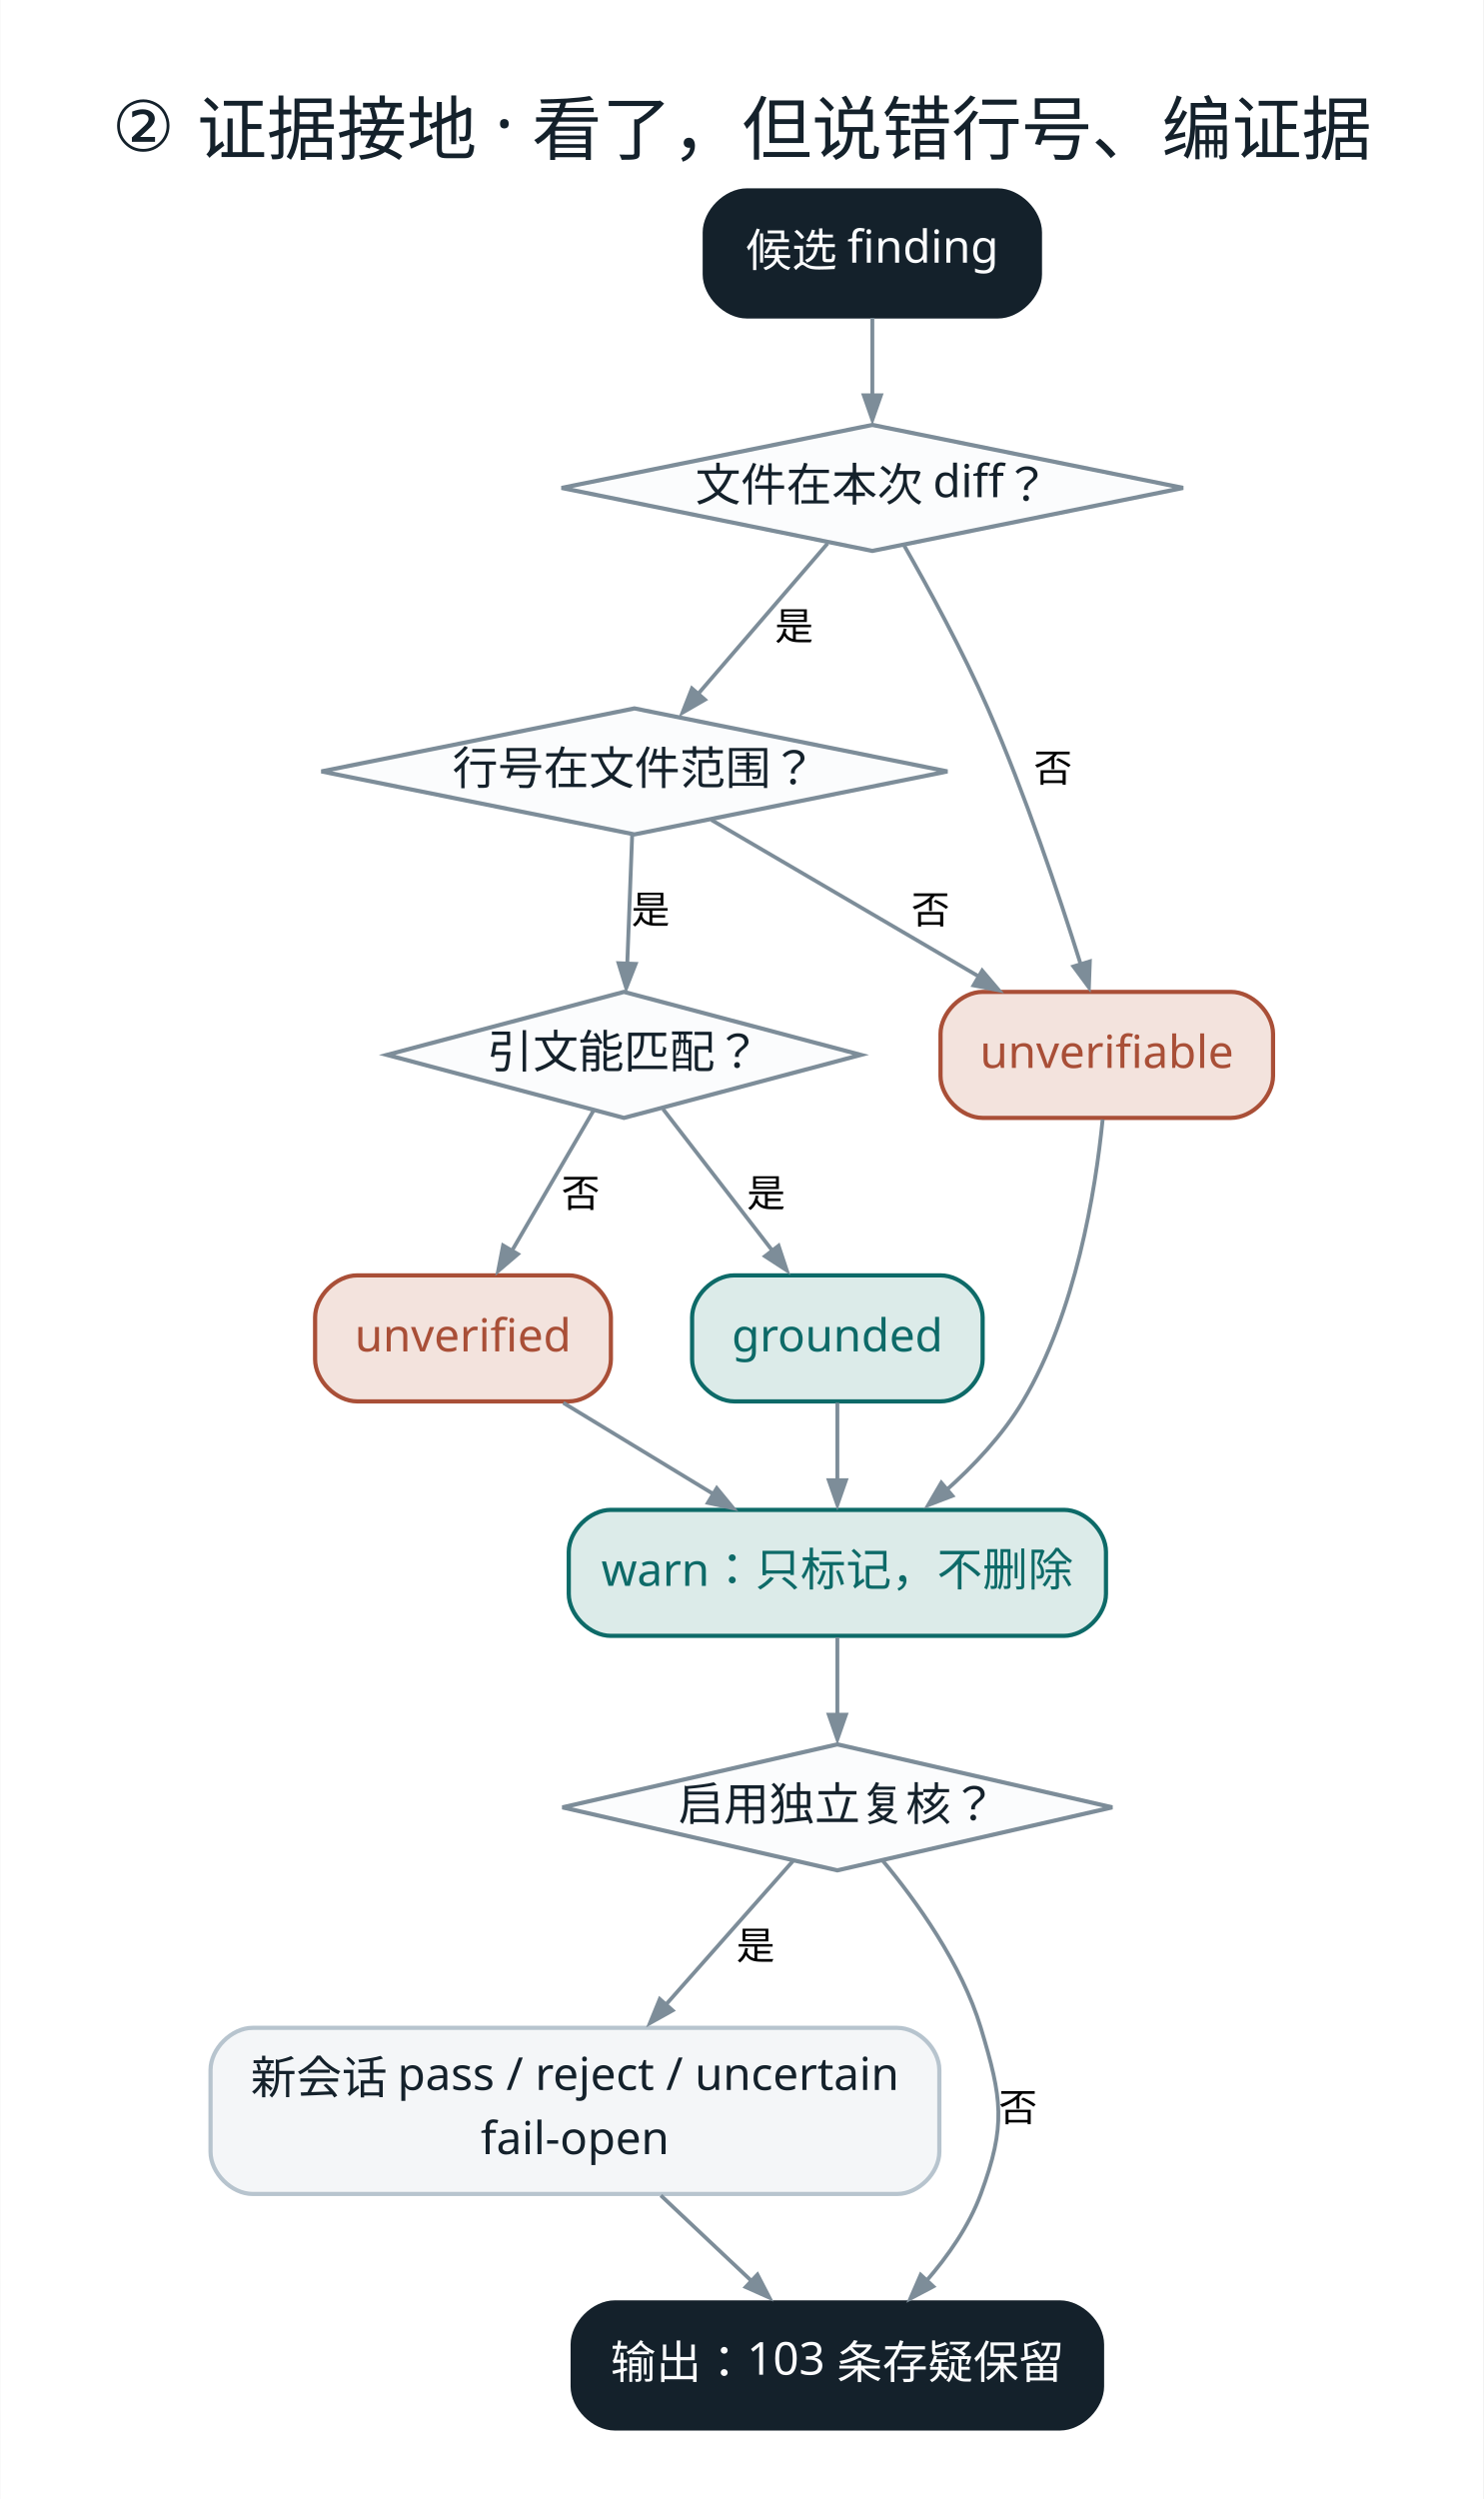
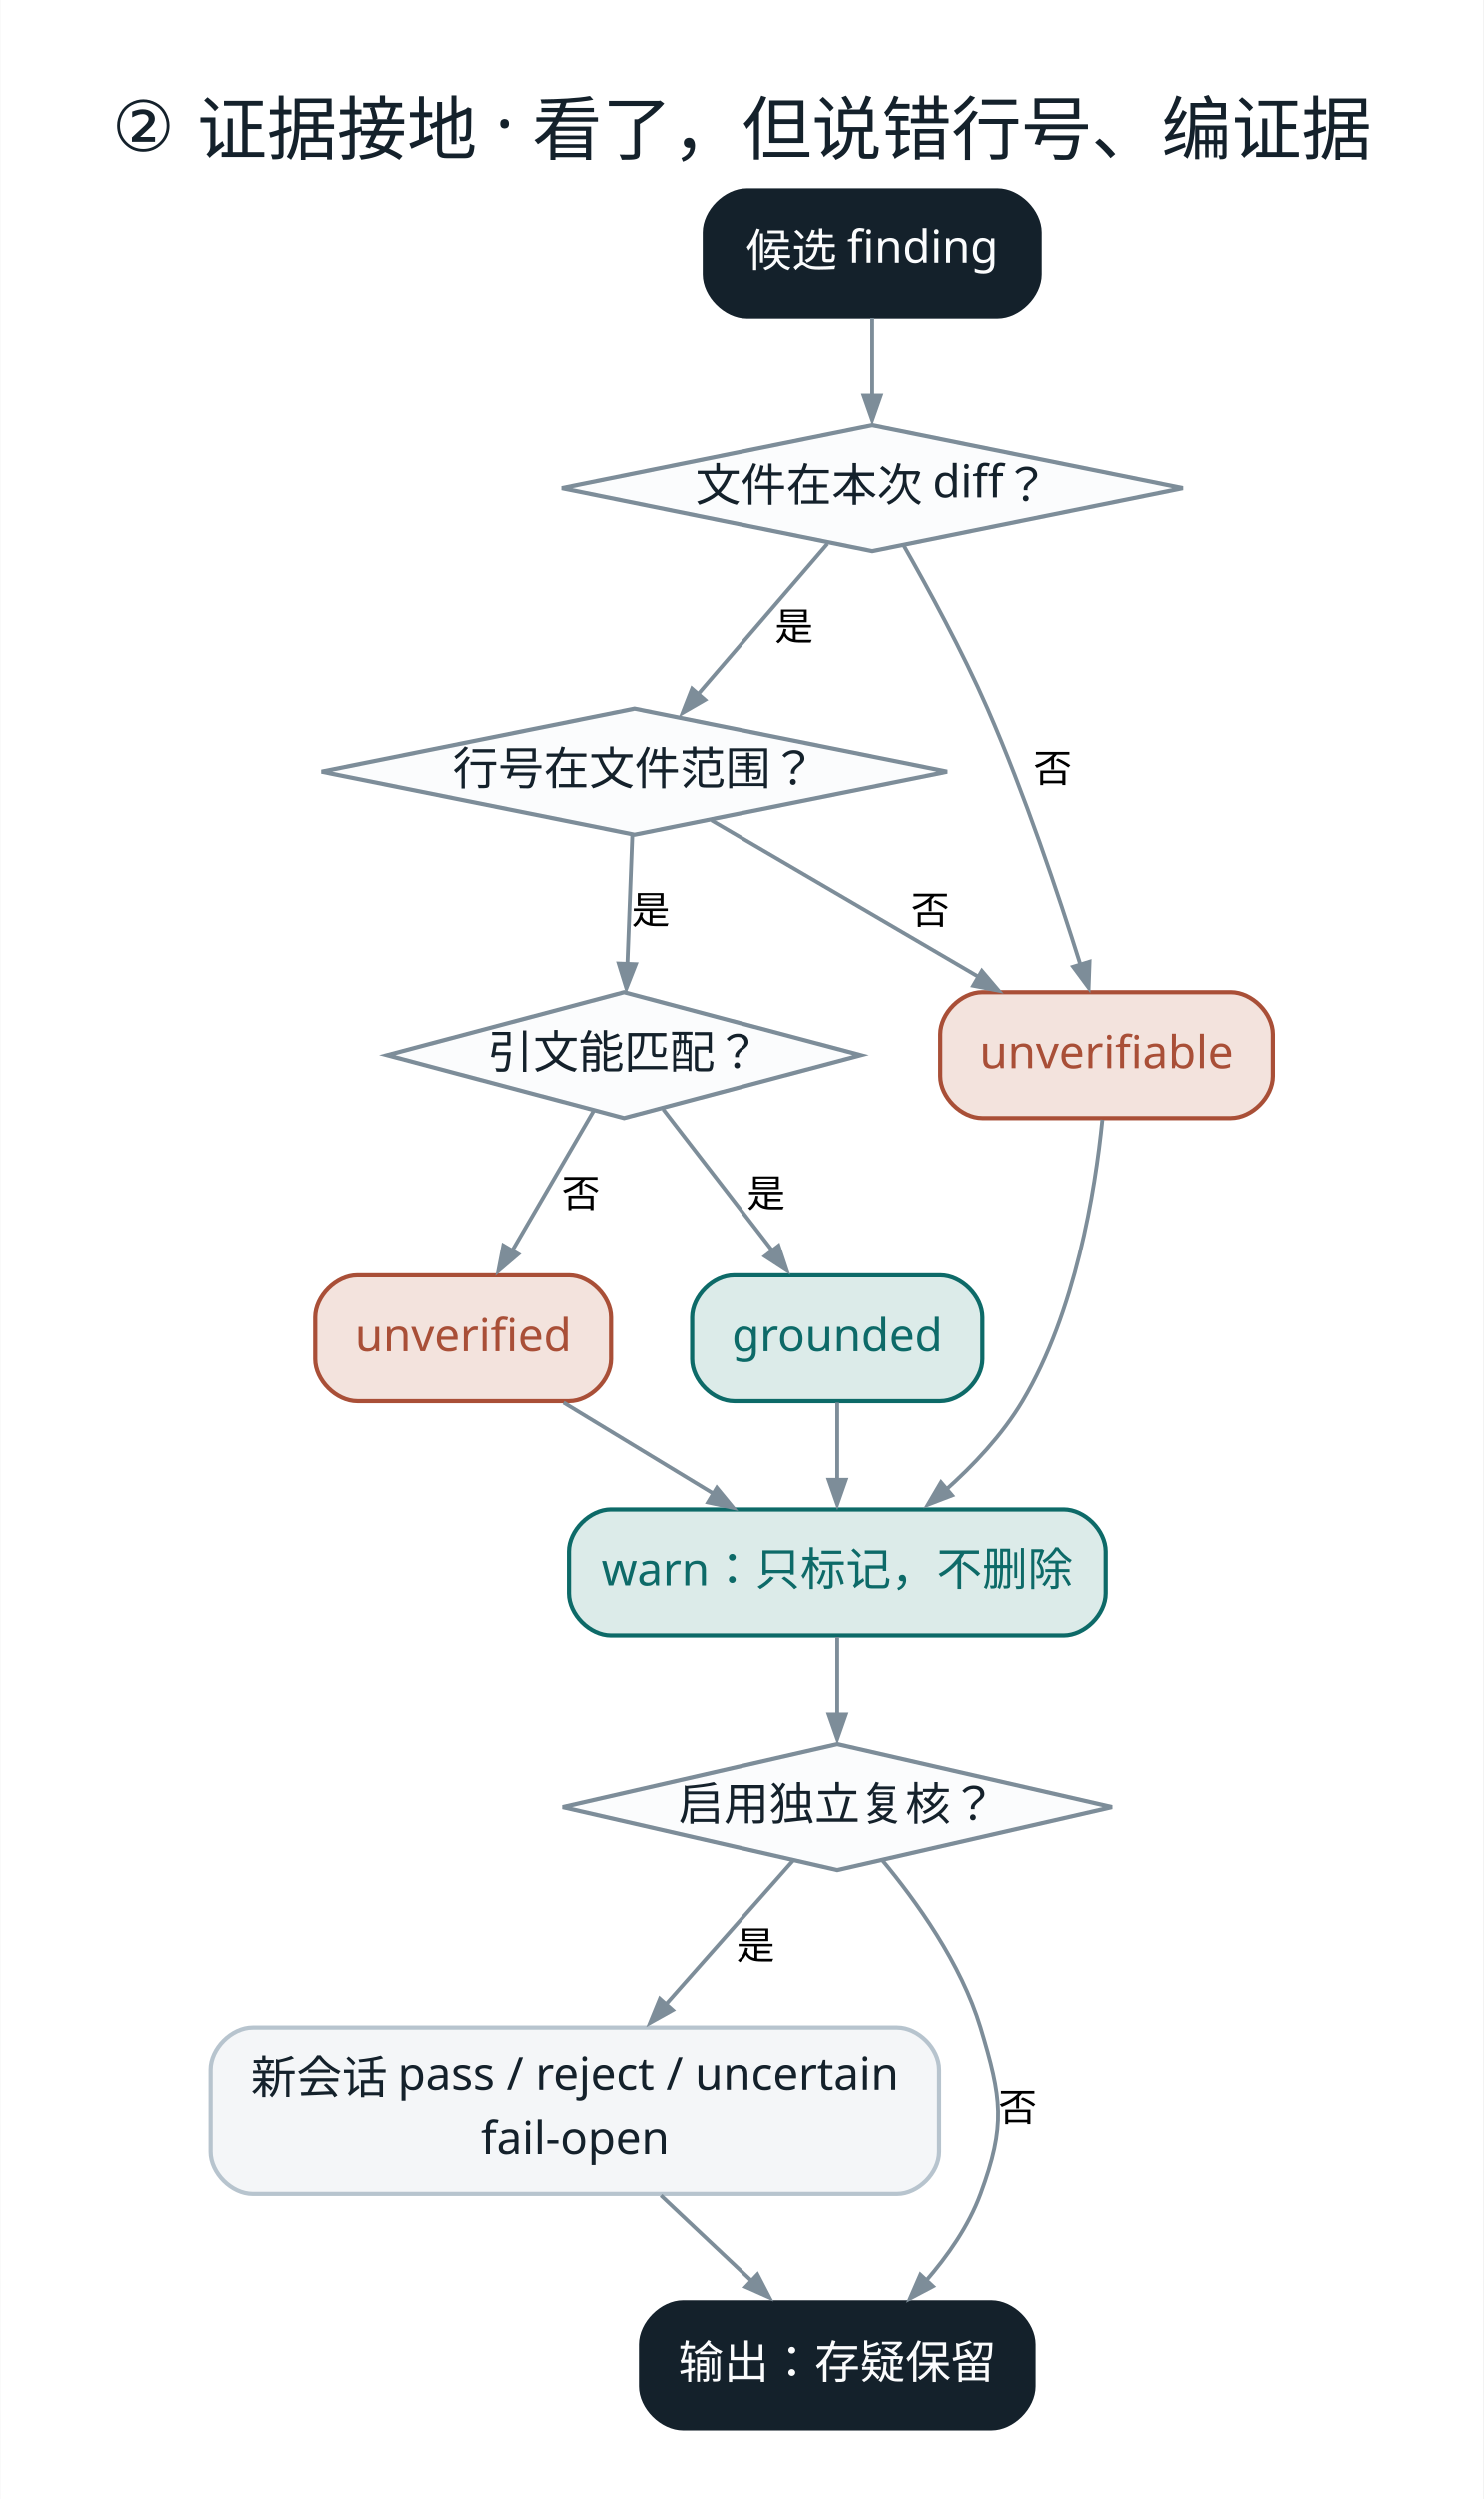
<svg xmlns="http://www.w3.org/2000/svg" width="424pt" height="714pt" viewBox="0.00 0.00 423.81 714.03">
  <g id="graph0" class="graph" transform="scale(1 1) rotate(0) translate(20.16 693.87)">
    <polygon fill="#ffffff" stroke="none" points="-20.16,20.16 -20.16,-693.87 403.65,-693.87 403.65,20.16 -20.16,20.16" />
    <text text-anchor="middle" x="191.74" y="-650.71" font-family="Microsoft YaHei" font-size="20.00" fill="#14212b">② 证据接地 · 看了，但说错行号、编证据</text>
    <g id="node1" class="node">
      <path fill="#14212b" stroke="#14212b" stroke-width="1.2" d="M264.95,-639.46C264.95,-639.46 193.16,-639.46 193.16,-639.46 187.16,-639.46 181.16,-633.46 181.16,-627.46 181.16,-627.46 181.16,-615.46 181.16,-615.46 181.16,-609.46 187.16,-603.46 193.16,-603.46 193.16,-603.46 264.95,-603.46 264.95,-603.46 270.95,-603.46 276.95,-609.46 276.95,-615.46 276.95,-615.46 276.95,-627.46 276.95,-627.46 276.95,-633.46 270.95,-639.46 264.95,-639.46" />
      <text text-anchor="middle" x="229.06" y="-617.74" font-family="Microsoft YaHei" font-size="13.00" fill="#fbfcfd">候选 finding</text>
    </g>
    <g id="node2" class="node">
      <polygon fill="#fbfcfd" stroke="#7d8d99" stroke-width="1.2" points="229.06,-572.46 140.24,-554.46 229.06,-536.46 317.87,-554.46 229.06,-572.46" />
      <text text-anchor="middle" x="229.06" y="-550.74" font-family="Microsoft YaHei" font-size="13.00" fill="#14212b">文件在本次 diff？</text>
    </g>
    <g id="edge1" class="edge">
      <path fill="none" stroke="#7d8d99" stroke-width="1.1" d="M229.06,-603.04C229.06,-596.19 229.06,-588.2 229.06,-580.73" />
      <polygon fill="#7d8d99" stroke="#7d8d99" stroke-width="1.1" points="231.51,-580.93 229.06,-573.93 226.61,-580.93 231.51,-580.93" />
    </g>
    <g id="node3" class="node">
      <polygon fill="#fbfcfd" stroke="#7d8d99" stroke-width="1.2" points="161.06,-491.46 71.6,-473.46 161.06,-455.46 250.51,-473.46 161.06,-491.46" />
      <text text-anchor="middle" x="161.06" y="-469.74" font-family="Microsoft YaHei" font-size="13.00" fill="#14212b">行号在文件范围？</text>
    </g>
    <g id="edge3" class="edge">
      <path fill="none" stroke="#7d8d99" stroke-width="1.1" d="M216.27,-538.6C205.72,-526.35 190.65,-508.84 178.92,-495.21" />
      <polygon fill="#7d8d99" stroke="#7d8d99" stroke-width="1.1" points="181.21,-493.96 174.79,-490.25 177.5,-497.16 181.21,-493.96" />
      <text text-anchor="middle" x="206.68" y="-511.01" font-family="Microsoft YaHei" font-size="11.00">是</text>
    </g>
    <g id="node5" class="node">
      <path fill="#f3e3dd" stroke="#a94f37" stroke-width="1.2" d="M331.58,-410.46C331.58,-410.46 260.54,-410.46 260.54,-410.46 254.54,-410.46 248.54,-404.46 248.54,-398.46 248.54,-398.46 248.54,-386.46 248.54,-386.46 248.54,-380.46 254.54,-374.46 260.54,-374.46 260.54,-374.46 331.58,-374.46 331.58,-374.46 337.58,-374.46 343.58,-380.46 343.58,-386.46 343.58,-386.46 343.58,-398.46 343.58,-398.46 343.58,-404.46 337.58,-410.46 331.58,-410.46" />
      <text text-anchor="middle" x="296.06" y="-388.74" font-family="Microsoft YaHei" font-size="13.00" fill="#a94f37">unverifiable</text>
    </g>
    <g id="edge2" class="edge">
      <path fill="none" stroke="#7d8d99" stroke-width="1.1" d="M238.15,-537.99C245.2,-525.65 254.93,-507.78 262.06,-491.46 272.68,-467.13 282.34,-438.32 288.63,-418.26" />
      <polygon fill="#7d8d99" stroke="#7d8d99" stroke-width="1.1" points="291.22,-419.18 290.95,-411.76 286.54,-417.73 291.22,-419.18" />
      <text text-anchor="middle" x="280.68" y="-470.51" font-family="Microsoft YaHei" font-size="11.00">否</text>
    </g>
    <g id="node4" class="node">
      <polygon fill="#fbfcfd" stroke="#7d8d99" stroke-width="1.2" points="158.06,-410.46 90.35,-392.46 158.06,-374.46 225.76,-392.46 158.06,-410.46" />
      <text text-anchor="middle" x="158.06" y="-388.74" font-family="Microsoft YaHei" font-size="13.00" fill="#14212b">引文能匹配？</text>
    </g>
    <g id="edge5" class="edge">
      <path fill="none" stroke="#7d8d99" stroke-width="1.1" d="M160.41,-455.32C160,-444.55 159.46,-430.48 159.01,-418.48" />
      <polygon fill="#7d8d99" stroke="#7d8d99" stroke-width="1.1" points="161.42,-418.47 158.71,-411.57 156.52,-418.66 161.42,-418.47" />
      <text text-anchor="middle" x="165.68" y="-430.01" font-family="Microsoft YaHei" font-size="11.00">是</text>
    </g>
    <g id="edge4" class="edge">
      <path fill="none" stroke="#7d8d99" stroke-width="1.1" d="M183.05,-459.59C203.74,-447.48 235.11,-429.12 259.56,-414.82" />
      <polygon fill="#7d8d99" stroke="#7d8d99" stroke-width="1.1" points="260.45,-416.55 265.25,-410.9 257.98,-412.32 260.45,-416.55" />
      <text text-anchor="middle" x="245.68" y="-430.01" font-family="Microsoft YaHei" font-size="11.00">否</text>
    </g>
    <g id="node6" class="node">
      <path fill="#f3e3dd" stroke="#a94f37" stroke-width="1.2" d="M142.33,-329.46C142.33,-329.46 81.79,-329.46 81.79,-329.46 75.79,-329.46 69.79,-323.46 69.79,-317.46 69.79,-317.46 69.79,-305.46 69.79,-305.46 69.79,-299.46 75.79,-293.46 81.79,-293.46 81.79,-293.46 142.33,-293.46 142.33,-293.46 148.33,-293.46 154.33,-299.46 154.33,-305.46 154.33,-305.46 154.33,-317.46 154.33,-317.46 154.33,-323.46 148.33,-329.46 142.33,-329.46" />
      <text text-anchor="middle" x="112.06" y="-307.74" font-family="Microsoft YaHei" font-size="13.00" fill="#a94f37">unverified</text>
    </g>
    <g id="edge7" class="edge">
      <path fill="none" stroke="#7d8d99" stroke-width="1.1" d="M149.4,-376.6C142.8,-365.26 133.57,-349.4 125.93,-336.29" />
      <polygon fill="#7d8d99" stroke="#7d8d99" stroke-width="1.1" points="127.75,-335.54 122.11,-330.73 123.52,-338.01 127.75,-335.54" />
      <text text-anchor="middle" x="145.68" y="-349.01" font-family="Microsoft YaHei" font-size="11.00">否</text>
    </g>
    <g id="node7" class="node">
      <path fill="#dcebe9" stroke="#0d6a68" stroke-width="1.2" d="M248.58,-329.46C248.58,-329.46 189.54,-329.46 189.54,-329.46 183.54,-329.46 177.54,-323.46 177.54,-317.46 177.54,-317.46 177.54,-305.46 177.54,-305.46 177.54,-299.46 183.54,-293.46 189.54,-293.46 189.54,-293.46 248.58,-293.46 248.58,-293.46 254.58,-293.46 260.58,-299.46 260.58,-305.46 260.58,-305.46 260.58,-317.46 260.58,-317.46 260.58,-323.46 254.58,-329.46 248.58,-329.46" />
      <text text-anchor="middle" x="219.06" y="-307.74" font-family="Microsoft YaHei" font-size="13.00" fill="#0d6a68">grounded</text>
    </g>
    <g id="edge6" class="edge">
      <path fill="none" stroke="#7d8d99" stroke-width="1.1" d="M169.24,-376.97C178.05,-365.56 190.51,-349.43 200.77,-336.15" />
      <polygon fill="#7d8d99" stroke="#7d8d99" stroke-width="1.1" points="202.26,-337.93 204.6,-330.89 198.38,-334.93 202.26,-337.93" />
      <text text-anchor="middle" x="198.68" y="-349.01" font-family="Microsoft YaHei" font-size="11.00">是</text>
    </g>
    <g id="node8" class="node">
      <path fill="#dcebe9" stroke="#0d6a68" stroke-width="1.2" d="M283.83,-262.46C283.83,-262.46 154.29,-262.46 154.29,-262.46 148.29,-262.46 142.29,-256.46 142.29,-250.46 142.29,-250.46 142.29,-238.46 142.29,-238.46 142.29,-232.46 148.29,-226.46 154.29,-226.46 154.29,-226.46 283.83,-226.46 283.83,-226.46 289.83,-226.46 295.83,-232.46 295.83,-238.46 295.83,-238.46 295.83,-250.46 295.83,-250.46 295.83,-256.46 289.83,-262.46 283.83,-262.46" />
      <text text-anchor="middle" x="219.06" y="-240.74" font-family="Microsoft YaHei" font-size="13.00" fill="#0d6a68">warn：只标记，不删除</text>
    </g>
    <g id="edge8" class="edge">
      <path fill="none" stroke="#7d8d99" stroke-width="1.1" d="M294.88,-374.01C292.82,-353.45 287.21,-318.89 272.06,-293.46 266.32,-283.84 258.05,-275.04 249.74,-267.68" />
      <polygon fill="#7d8d99" stroke="#7d8d99" stroke-width="1.1" points="251.94,-266.48 245.01,-263.82 248.77,-270.22 251.94,-266.48" />
    </g>
    <g id="edge9" class="edge">
      <path fill="none" stroke="#7d8d99" stroke-width="1.1" d="M140.73,-293.04C153.92,-285.03 169.7,-275.44 183.63,-266.98" />
      <polygon fill="#7d8d99" stroke="#7d8d99" stroke-width="1.1" points="184.59,-268.66 189.3,-262.93 182.05,-264.47 184.59,-268.66" />
    </g>
    <g id="edge10" class="edge">
      <path fill="none" stroke="#7d8d99" stroke-width="1.1" d="M219.06,-293.04C219.06,-286.19 219.06,-278.2 219.06,-270.73" />
      <polygon fill="#7d8d99" stroke="#7d8d99" stroke-width="1.1" points="221.51,-270.93 219.06,-263.93 216.61,-270.93 221.51,-270.93" />
    </g>
    <g id="node9" class="node">
      <polygon fill="#fbfcfd" stroke="#7d8d99" stroke-width="1.2" points="219.06,-195.46 140.48,-177.46 219.06,-159.46 297.63,-177.46 219.06,-195.46" />
      <text text-anchor="middle" x="219.06" y="-173.74" font-family="Microsoft YaHei" font-size="13.00" fill="#14212b">启用独立复核？</text>
    </g>
    <g id="edge11" class="edge">
      <path fill="none" stroke="#7d8d99" stroke-width="1.1" d="M219.06,-226.04C219.06,-219.19 219.06,-211.2 219.06,-203.73" />
      <polygon fill="#7d8d99" stroke="#7d8d99" stroke-width="1.1" points="221.51,-203.93 219.06,-196.93 216.61,-203.93 221.51,-203.93" />
    </g>
    <g id="node10" class="node">
      <path fill="#f4f6f8" stroke="#b7c4ce" stroke-width="1.2" d="M236.2,-114.46C236.2,-114.46 51.91,-114.46 51.91,-114.46 45.91,-114.46 39.91,-108.46 39.91,-102.46 39.91,-102.46 39.91,-79 39.91,-79 39.91,-73 45.91,-67 51.91,-67 51.91,-67 236.2,-67 236.2,-67 242.2,-67 248.2,-73 248.2,-79 248.2,-79 248.2,-102.46 248.2,-102.46 248.2,-108.46 242.2,-114.46 236.2,-114.46" />
      <text text-anchor="middle" x="144.06" y="-95.63" font-family="Microsoft YaHei" font-size="13.00" fill="#14212b">新会话 pass / reject / uncertain</text>
      <text text-anchor="middle" x="144.06" y="-78.38" font-family="Microsoft YaHei" font-size="13.00" fill="#14212b">fail-open</text>
    </g>
    <g id="edge13" class="edge">
      <path fill="none" stroke="#7d8d99" stroke-width="1.1" d="M206.33,-162.09C196.31,-150.77 182.02,-134.62 169.66,-120.65" />
      <polygon fill="#7d8d99" stroke="#7d8d99" stroke-width="1.1" points="171.97,-119.44 165.49,-115.82 168.3,-122.68 171.97,-119.44" />
      <text text-anchor="middle" x="195.68" y="-134.01" font-family="Microsoft YaHei" font-size="11.00">是</text>
    </g>
    <g id="node11" class="node">
-       <path fill="#14212b" stroke="#14212b" stroke-width="1.2" d="M282.7,-36C282.7,-36 155.41,-36 155.41,-36 149.41,-36 143.41,-30 143.41,-24 143.41,-24 143.41,-12 143.41,-12 143.41,-6 149.41,0 155.41,0 155.41,0 282.7,0 282.7,0 288.7,0 294.7,-6 294.7,-12 294.7,-12 294.7,-24 294.7,-24 294.7,-30 288.7,-36 282.7,-36" />
-       <text text-anchor="middle" x="219.06" y="-14.28" font-family="Microsoft YaHei" font-size="13.00" fill="#fbfcfd">输出：103 条存疑保留</text>
+       <path fill="#14212b" stroke="#14212b" stroke-width="1.2" d="M263.2,-36C263.2,-36 174.91,-36 174.91,-36 168.91,-36 162.91,-30 162.91,-24 162.91,-24 162.91,-12 162.91,-12 162.91,-6 168.91,0 174.91,0 174.91,0 263.2,0 263.2,0 269.2,0 275.2,-6 275.2,-12 275.2,-12 275.2,-24 275.2,-24 275.2,-30 269.2,-36 263.2,-36" />
+       <text text-anchor="middle" x="219.06" y="-14.28" font-family="Microsoft YaHei" font-size="13.00" fill="#fbfcfd">输出：存疑保留</text>
    </g>
    <g id="edge12" class="edge">
      <path fill="none" stroke="#7d8d99" stroke-width="1.1" d="M231.85,-162.43C241.71,-150.61 254.56,-132.75 260.06,-114.46 266.13,-94.26 267.36,-86.79 260.06,-67 256.68,-57.84 250.69,-49.25 244.31,-41.93" />
      <polygon fill="#7d8d99" stroke="#7d8d99" stroke-width="1.1" points="246.47,-40.57 239.91,-37.1 242.87,-43.9 246.47,-40.57" />
      <text text-anchor="middle" x="270.68" y="-87.78" font-family="Microsoft YaHei" font-size="11.00">否</text>
    </g>
    <g id="edge14" class="edge">
      <path fill="none" stroke="#7d8d99" stroke-width="1.1" d="M168.61,-66.57C177.08,-58.58 186.56,-49.65 194.99,-41.7" />
      <polygon fill="#7d8d99" stroke="#7d8d99" stroke-width="1.1" points="196.22,-43.96 199.63,-37.38 192.86,-40.4 196.22,-43.96" />
    </g>
  </g>
</svg>
